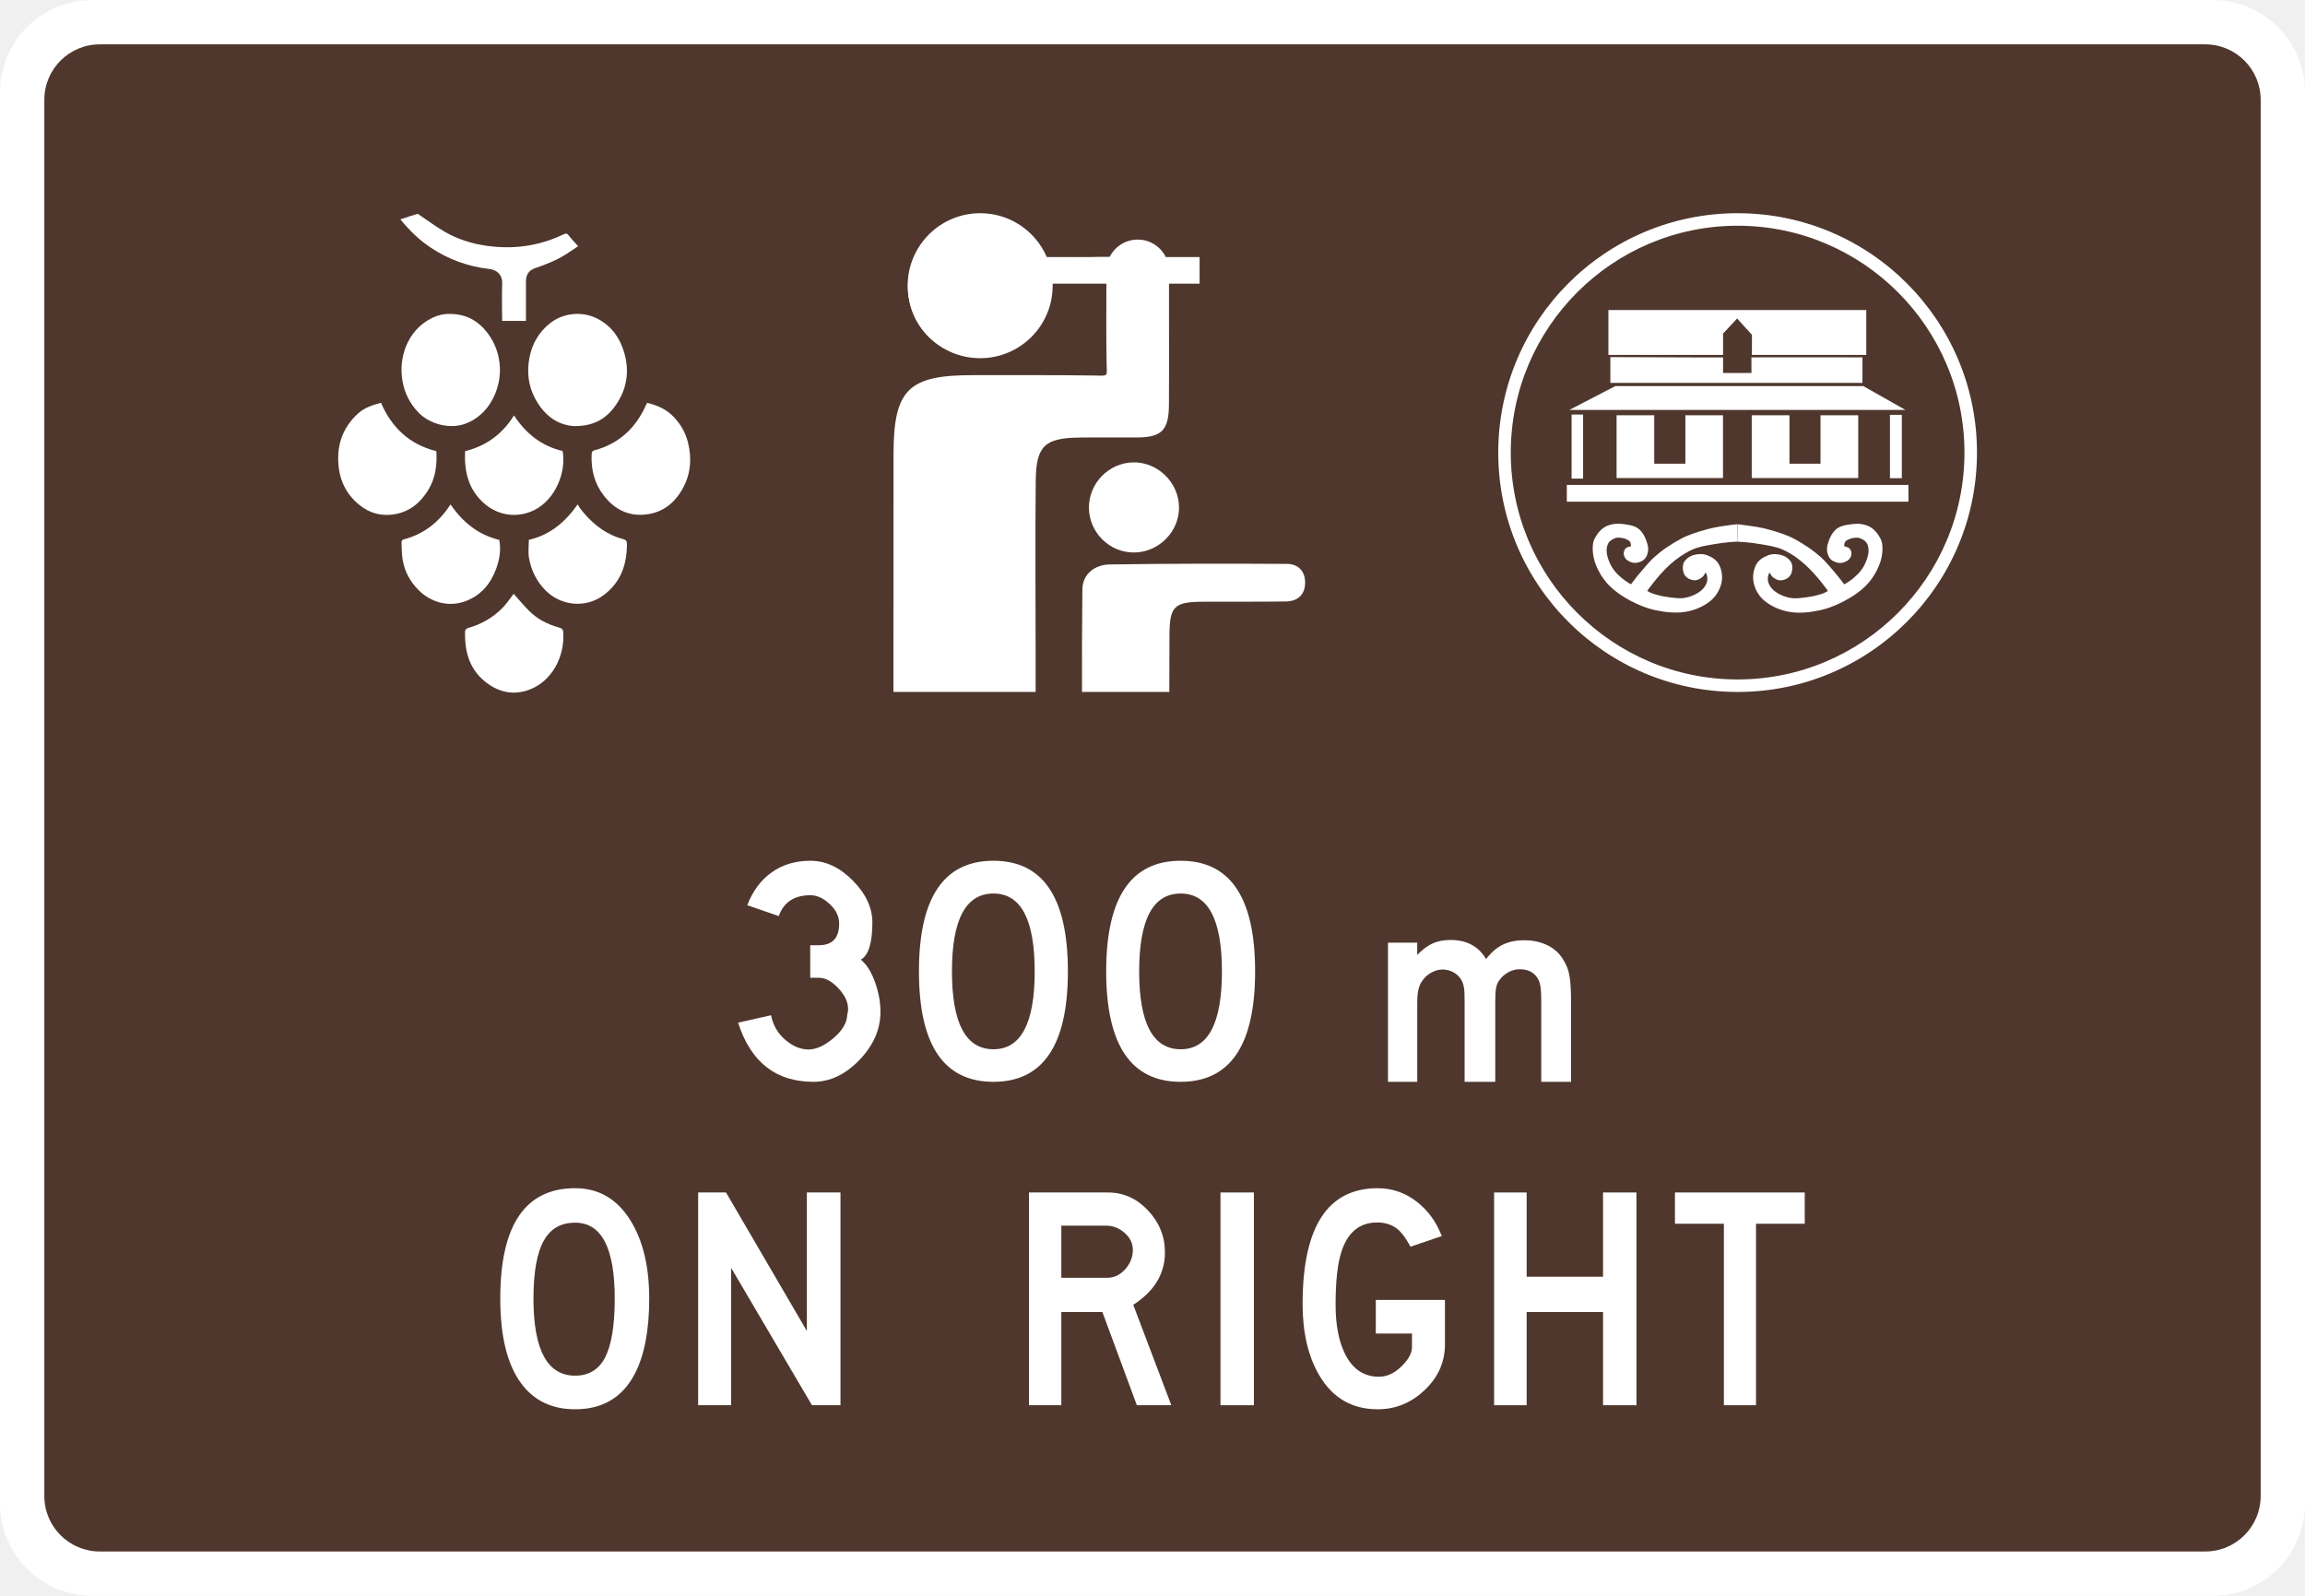
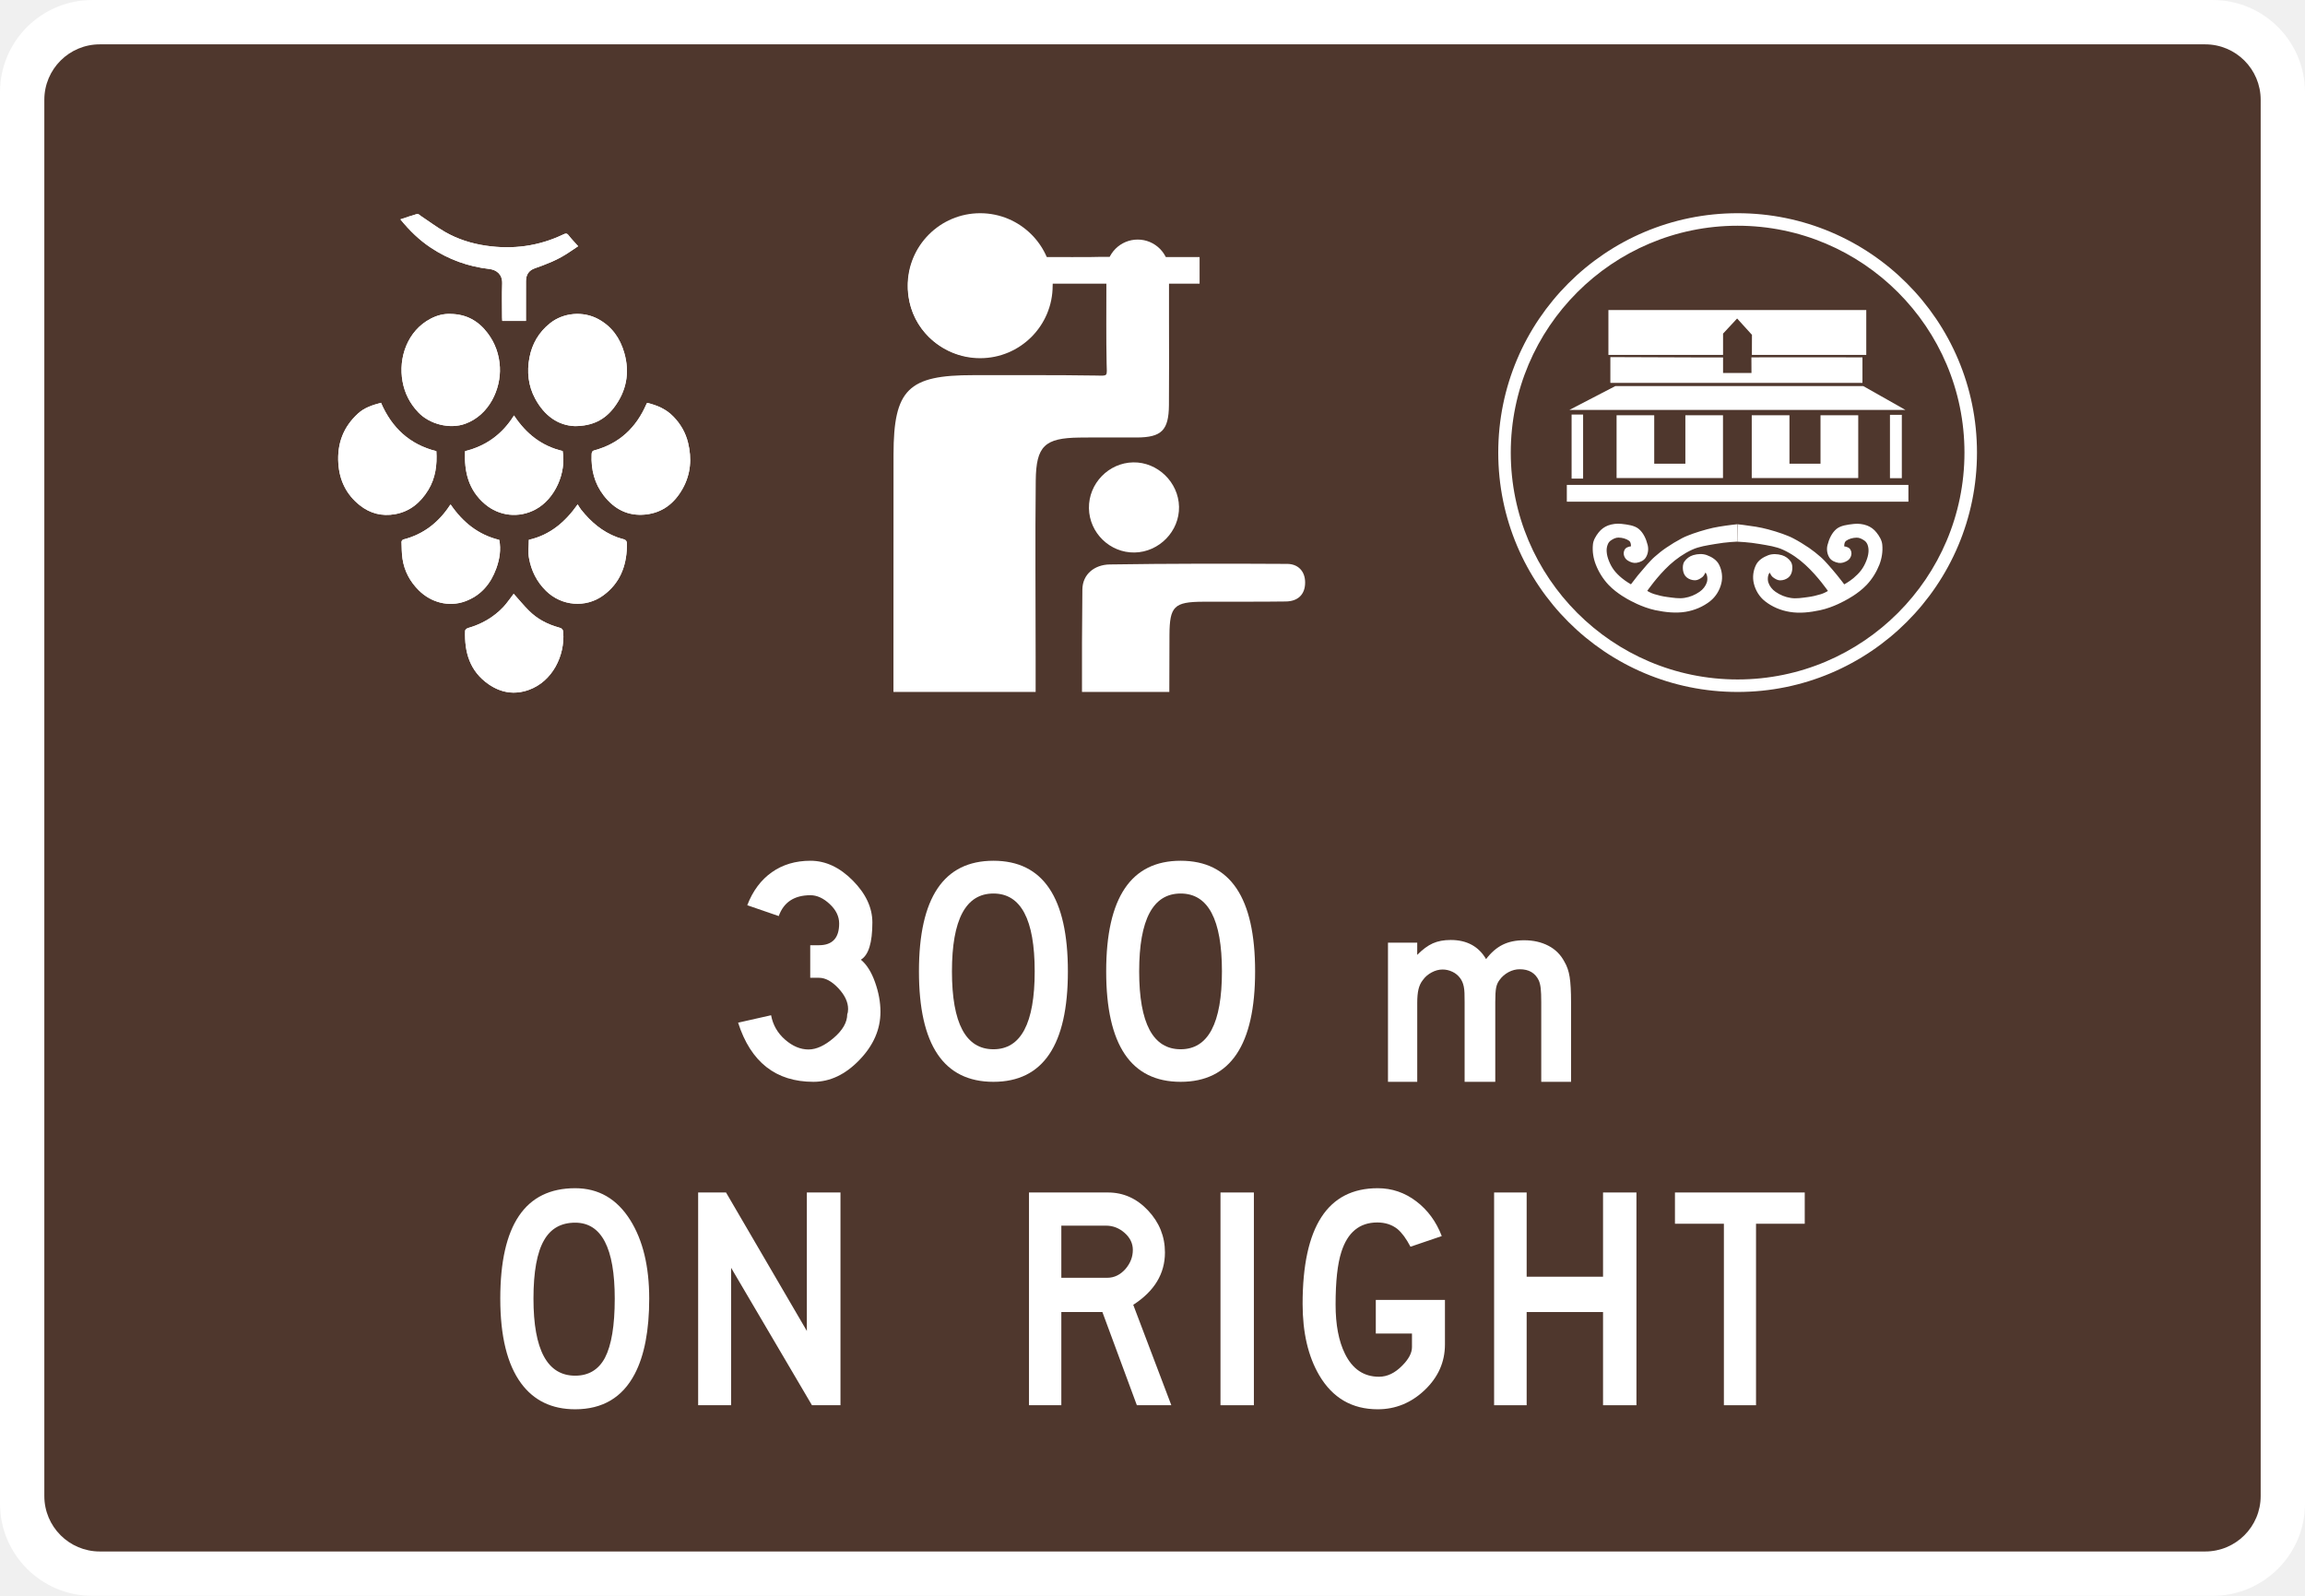
<svg xmlns="http://www.w3.org/2000/svg" version="1.1" width="45.86mm" height="31.75mm" viewBox="0 0 130 90">
  <g transform="scale(0.1)">
    <path fill="#ffffff" d="M1247.96 900L52.04 900C23.3 900 0 876.7 0 847.96L0 52.04C0 23.3 23.3 0 52.04 0L1247.96 0C1276.7 0 1300 23.3 1300 52.04L1300 847.96C1300 876.7 1276.7 900 1247.96 900" />
    <path fill="#4f372d" d="M1243.72 875L56.28 875C39 875 25 861 25 843.72L25 56.28C25 39 39 25 56.28 25L1243.72 25C1261 25 1275 39 1275 56.28L1275 843.72C1275 861 1261 875 1243.72 875" />
    <path fill="#ffffff" d="M869.25 610.12L869.25 565.12C869.25 561.78 869.15 559.2 868.94 557.36C868.73 555.54 868.36 554.05 867.84 552.9C865.84 548.72 862.28 546.63 857.15 546.63C854.95 546.63 852.82 547.17 850.78 548.27C848.74 549.37 847.03 550.86 845.68 552.74C844.73 553.99 844.11 555.46 843.79 557.13C843.47 558.8 843.32 561.47 843.32 565.12L843.32 610.12L826.03 610.12L826.03 565.12C826.03 563.14 826 561.44 825.96 560.03C825.9 558.62 825.77 557.42 825.56 556.43C825.35 555.43 825.09 554.57 824.77 553.84C824.46 553.11 824.04 552.37 823.51 551.64C822.36 550.08 820.89 548.87 819.11 548.04C817.33 547.2 815.5 546.78 813.61 546.78C811.52 546.78 809.45 547.33 807.41 548.43C805.36 549.53 803.71 550.96 802.46 552.74C801.3 554.2 800.49 555.93 800.02 557.92C799.54 559.9 799.31 562.46 799.31 565.6L799.31 610.12L782.81 610.12L782.81 531.62L799.31 531.62L799.29 538.53C802.33 535.46 805.26 533.29 808.09 532.02C810.92 530.76 814.28 530.12 818.16 530.12C827.28 530.12 833.93 533.72 838.13 540.91C840.95 537.21 844.06 534.51 847.45 532.82C850.85 531.13 854.9 530.28 859.59 530.28C864.71 530.28 869.25 531.3 873.22 533.34C877.2 535.39 880.21 538.4 882.31 542.38C883.76 544.79 884.76 547.67 885.28 551.03C885.8 554.38 886.06 559.1 886.06 565.17L886.06 610.12L869.25 610.12" />
    <path fill="#ffffff" d="M435.31 491.92C441.42 487.6 448.69 485.44 457.09 485.44C465.64 485.44 473.6 489.16 480.97 496.6C488.33 504.04 492.01 511.92 492.01 520.24C492.01 531.68 489.85 538.68 485.52 541.24C488.81 543.96 491.47 548.18 493.5 553.9C495.55 559.63 496.57 565.2 496.57 570.64C496.57 580.56 492.6 589.62 484.68 597.82C476.77 606.02 468.13 610.12 458.77 610.12C437.56 610.12 423.41 599 416.28 576.76L434.89 572.57C435.92 578.08 438.57 582.68 442.81 586.36C447.04 590.05 451.45 591.88 456 591.88C460.4 591.88 465.14 589.7 470.22 585.34C475.3 580.98 477.84 576.52 477.84 571.96C478.16 571.24 478.32 570.28 478.32 569.08C478.32 565.16 476.49 561.24 472.81 557.32C469.13 553.4 465.48 551.44 461.88 551.44L456.96 551.44L456.96 533.08L461.88 533.08C469.48 533.08 473.28 529 473.28 520.84C473.28 516.84 471.51 513.18 467.95 509.86C464.39 506.54 460.77 504.88 457.09 504.88C447.97 504.88 442.01 508.8 439.2 516.64L421.45 510.52C424.56 502.44 429.18 496.24 435.31 491.92" />
    <path fill="#ffffff" d="M583.56 547.84C583.56 518.56 575.8 503.92 560.29 503.92C544.69 503.92 536.89 518.56 536.89 547.84C536.89 577.12 544.69 591.76 560.29 591.76C575.8 591.76 583.56 577.12 583.56 547.84M518.28 547.84C518.28 506.24 532.28 485.44 560.29 485.44C588.29 485.44 602.28 506.24 602.28 547.84C602.28 589.36 588.29 610.12 560.29 610.12C532.28 610.12 518.28 589.36 518.28 547.84" />
    <path fill="#ffffff" d="M689.16 547.84C689.16 518.56 681.4 503.92 665.88 503.92C650.28 503.92 642.48 518.56 642.48 547.84C642.48 577.12 650.28 591.76 665.88 591.76C681.4 591.76 689.16 577.12 689.16 547.84M623.88 547.84C623.88 506.24 637.88 485.44 665.88 485.44C693.88 485.44 707.87 506.24 707.87 547.84C707.87 589.36 693.88 610.12 665.88 610.12C637.88 610.12 623.88 589.36 623.88 547.84" />
    <path fill="#ffffff" d="M341.19 765.76C344.86 758.72 346.71 747.6 346.71 732.4C346.71 703.84 339.27 689.56 324.39 689.56C316.47 689.56 310.63 692.84 306.87 699.41C302.87 706.28 300.87 717.29 300.87 732.4C300.87 761.36 308.71 775.85 324.39 775.85C331.99 775.85 337.59 772.48 341.19 765.76M293.91 780.16C286.07 769.52 282.15 753.6 282.15 732.4C282.15 690.88 296.23 670.12 324.39 670.12C337.59 670.12 347.95 676.12 355.47 688.12C362.59 699.48 366.15 714.24 366.15 732.4C366.15 750.32 363.43 764.48 357.99 774.88C351.03 788.16 339.83 794.8 324.39 794.8C311.27 794.8 301.11 789.92 293.91 780.16" />
    <path fill="#ffffff" d="M409.47 672.53L455.06 750.64L455.06 672.53L474.02 672.53L474.02 792.52L457.94 792.52L412.34 715.01L412.34 792.52L393.75 792.52L393.75 672.53L409.47 672.53" />
    <path fill="#ffffff" d="M598.58 720.64L624.5 720.64C628.42 720.64 631.86 718.96 634.82 715.6C637.54 712.4 638.91 708.84 638.91 704.92C638.91 701.25 637.36 698.04 634.28 695.32C631.2 692.6 627.7 691.24 623.79 691.24L598.58 691.24L598.58 720.64M624.86 672.53C633.58 672.53 641.12 675.9 647.48 682.66C653.84 689.43 657.02 697.32 657.02 706.36C657.02 718.36 651.06 728.2 639.14 735.88L660.62 792.52L641.18 792.52L621.74 739.96L598.58 739.96L598.58 792.52L580.34 792.52L580.34 672.53L624.86 672.53" />
    <path fill="#ffffff" d="M688.34 672.53L707.18 672.53L707.18 792.52L688.34 792.52L688.34 672.53" />
    <path fill="#ffffff" d="M788.18 693.16C785.06 690.68 781.26 689.44 776.78 689.44C766.78 689.44 760.02 695 756.5 706.12C754.34 712.84 753.26 722.72 753.26 735.76C753.26 747.12 755.02 756.36 758.54 763.49C762.78 772.12 769.18 776.45 777.74 776.45C782.38 776.45 786.74 774.37 790.82 770.2C794.5 766.52 796.34 763.04 796.34 759.76L796.34 752.08L775.94 752.08L775.94 733.12L814.94 733.12L814.94 758.2C814.94 768.12 811.14 776.7 803.54 783.94C795.93 791.18 787.1 794.8 777.02 794.8C762.54 794.8 751.54 788.41 744.02 775.6C737.78 764.97 734.66 751.56 734.66 735.4C734.66 691.89 748.77 670.12 777.02 670.12C785.02 670.12 792.26 672.58 798.74 677.5C805.22 682.42 810.02 688.96 813.14 697.12L795.5 703.12C793.1 698.56 790.66 695.24 788.18 693.16" />
    <path fill="#ffffff" d="M861.02 672.53L861.02 720.04L904.1 720.04L904.1 672.53L922.94 672.53L922.94 792.52L904.1 792.52L904.1 739.96L861.02 739.96L861.02 792.52L842.66 792.52L842.66 672.53L861.02 672.53" />
    <path fill="#ffffff" d="M1017.86 672.53L1017.86 690.16L990.38 690.16L990.38 792.52L972.26 792.52L972.26 690.16L944.66 690.16L944.66 672.53L1017.86 672.53" />
    <path fill="#ffffff" fill-rule="evenodd" d="M886.37 269.91L892.86 269.91L892.86 233.79L886.37 233.79L886.37 269.91" />
    <path fill="#ffffff" fill-rule="evenodd" d="M1065.92 269.68L1072.61 269.68L1072.61 233.95L1065.92 233.95L1065.92 269.68" />
    <path fill="#ffffff" fill-rule="evenodd" d="M883.68 282.93L1076.33 282.93L1076.33 273.47L883.68 273.47L883.68 282.93" />
    <path fill="#ffffff" fill-rule="evenodd" d="M885.12 231.18L1074.65 231.18L1050.87 217.73L911.04 217.73L885.12 231.18" />
    <path fill="#ffffff" fill-rule="evenodd" d="M987.97 269.6L1048.03 269.6L1048.03 234.19L1026.75 234.19L1026.75 261.51L1009.24 261.51L1009.24 234.19L987.97 234.19L987.97 269.6" />
    <path fill="#ffffff" fill-rule="evenodd" d="M911.74 269.6L971.75 269.6L971.75 234.19L950.53 234.19L950.53 261.51L932.97 261.51L932.97 234.19L911.74 234.19L911.74 269.6" />
    <path fill="#ffffff" fill-rule="evenodd" d="M919.84 308.11C919.84 308.11 917.61 308.3 916.63 309.51C915.89 310.41 915.58 311.75 915.85 312.99C916.13 314.24 916.9 315.46 918.04 316.12C919.56 317.1 921.36 317.68 923 317.41C925.16 317.06 927.19 316.08 928.2 314.43C929.46 312.44 929.88 309.87 929.29 307.45C928.4 303.84 926.8 300.4 924.18 298.25C921.75 296.3 918.12 295.87 914.48 295.44C911.9 295.17 909.28 295.48 906.94 296.34C904.86 297.12 903.03 298.49 901.66 300.21C899.98 302.36 898.57 304.66 898.38 307.21C898.02 310.96 898.61 314.83 900.02 318.43C901.66 322.61 904.08 326.52 907.17 329.8C912.06 334.96 918.82 338.37 918.82 338.37C918.82 338.37 925.9 342.47 933.52 344.11C939.19 345.28 945.01 345.95 950.57 345.05C955.69 344.23 960.57 342.16 964.56 338.99C967.69 336.49 969.88 332.89 970.82 329.02C971.68 325.5 971.17 321.63 969.53 318.43C968.23 315.88 965.58 314.13 962.65 313.07C960.26 312.2 957.52 312.33 954.98 313.07C952.94 313.66 951.15 314.99 949.98 316.7C949.08 318.04 948.97 319.84 949.2 321.6C949.43 323.16 950.09 324.64 951.23 325.58C952.52 326.67 954.28 327.26 956 327.26C957.37 327.26 958.74 326.48 959.95 325.58C961.24 324.64 961.79 322.81 961.86 322.88C962.76 323.82 963.31 326.28 962.65 328.4C961.98 330.5 960.49 332.42 958.54 333.75C956.04 335.51 953.07 336.73 949.98 337.2C946.89 337.7 943.61 337.11 940.28 336.68C937.78 336.37 935.36 335.78 932.93 335.04C930.9 334.42 929.03 333.24 929.03 333.24C929.03 333.24 934.61 325.07 941.69 318.54C945.49 315.1 949.71 312.13 954.32 310.02C958.27 308.18 962.76 307.6 967.26 306.81C973.55 305.68 980 305.44 980 305.44L979.92 295.63C979.92 295.63 974.76 296.15 969.68 297C967.3 297.39 964.95 297.9 962.65 298.53C960.02 299.23 957.41 300.05 954.82 300.95C952.72 301.73 950.57 302.51 948.57 303.57C945.52 305.18 942.55 306.97 939.69 308.93C937.39 310.49 935.2 312.25 933.13 314.09C931.6 315.42 930.28 316.94 928.91 318.43C927.15 320.42 925.43 322.45 923.75 324.48C921.75 326.99 919.84 329.53 919.84 329.53C919.84 329.53 917.06 328 914.68 326.01C913.03 324.64 911.51 323.16 910.26 321.51C909.09 319.95 908.15 318.19 907.44 316.39C906.78 314.75 906.27 312.99 906.16 311.27C906.04 309.91 906.19 308.5 906.7 307.21C907.05 306.19 907.72 305.29 908.58 304.75C909.91 303.84 911.36 303.15 912.84 303.18C914.99 303.22 917.14 303.81 918.74 304.94C920 305.8 919.84 308.11 919.84 308.11" />
    <path fill="#ffffff" fill-rule="evenodd" d="M1040.13 308.14C1040.13 308.14 1042.35 308.34 1043.33 309.55C1044.07 310.49 1044.39 311.82 1044.11 313.03C1043.84 314.32 1043.06 315.5 1041.93 316.2C1040.4 317.14 1038.6 317.72 1036.96 317.45C1034.85 317.1 1032.77 316.12 1031.76 314.48C1030.51 312.48 1030.08 309.91 1030.67 307.48C1031.56 303.92 1033.17 300.45 1035.79 298.29C1038.21 296.34 1041.84 295.91 1045.52 295.48C1048.06 295.2 1050.68 295.51 1053.02 296.38C1055.1 297.16 1056.93 298.53 1058.3 300.28C1059.99 302.4 1061.39 304.75 1061.59 307.24C1061.94 311 1061.35 314.87 1059.95 318.47C1058.3 322.65 1055.88 326.56 1052.79 329.84C1047.91 335 1041.14 338.4 1041.14 338.4C1041.14 338.4 1034.1 342.55 1026.48 344.15C1020.77 345.36 1014.95 346.03 1009.4 345.09C1004.28 344.27 999.39 342.19 995.4 339.03C992.28 336.56 990.08 332.97 989.15 329.06C988.29 325.54 988.79 321.67 990.44 318.47C991.73 315.92 994.42 314.21 997.31 313.11C999.7 312.25 1002.44 312.37 1004.98 313.11C1007.01 313.7 1008.81 315.03 1009.99 316.74C1010.88 318.08 1011 319.87 1010.76 321.63C1010.53 323.2 1009.87 324.68 1008.73 325.62C1007.45 326.71 1005.69 327.3 1003.96 327.3C1002.59 327.3 1001.23 326.52 1000.02 325.62C998.72 324.68 998.18 322.84 998.1 322.96C997.2 323.86 996.7 326.32 997.31 328.43C997.98 330.54 999.47 332.46 1001.42 333.79C1003.93 335.55 1006.89 336.76 1009.99 337.23C1013.08 337.74 1016.4 337.15 1019.68 336.73C1022.18 336.41 1024.61 335.82 1027.03 335.08C1029.06 334.46 1030.94 333.28 1030.94 333.28C1030.94 333.28 1025.35 325.11 1018.28 318.62C1014.52 315.14 1010.26 312.17 1005.65 310.06C1001.69 308.22 997.2 307.64 992.74 306.85C986.41 305.72 979.96 305.49 979.96 305.49L980.04 295.67C980.04 295.67 985.2 296.22 990.28 297.05C992.66 297.47 995.01 297.94 997.31 298.57C999.98 299.27 1002.56 300.09 1005.14 300.99C1007.25 301.77 1009.4 302.55 1011.39 303.61C1014.48 305.21 1017.41 307.05 1020.27 308.97C1022.58 310.57 1024.76 312.29 1026.83 314.13C1028.36 315.46 1029.73 316.98 1031.06 318.47C1032.86 320.46 1034.54 322.49 1036.21 324.52C1038.25 327.02 1040.13 329.56 1040.13 329.56C1040.13 329.56 1042.94 328.04 1045.33 326.05C1046.93 324.68 1048.45 323.23 1049.7 321.55C1050.87 319.99 1051.81 318.23 1052.52 316.43C1053.18 314.79 1053.69 313.07 1053.81 311.31C1053.92 309.94 1053.77 308.54 1053.3 307.24C1052.91 306.27 1052.28 305.33 1051.38 304.78C1050.06 303.88 1048.61 303.18 1047.12 303.22C1044.98 303.26 1042.82 303.84 1041.22 304.98C1039.97 305.84 1040.13 308.14 1040.13 308.14" />
    <path fill="#ffffff" fill-rule="evenodd" d="M988.09 200.14L1052.56 200.17L1052.56 174.84L907.13 174.84L907.13 200.17L971.75 200.17L971.79 199.87L971.79 188.14L979.72 179.61L988.09 188.83C988.09 192.63 988.09 196.38 988.05 200.14L988.09 200.14" />
    <path fill="#ffffff" fill-rule="evenodd" d="M996.15 201.51L987.78 201.54L987.82 210.34L971.79 210.34L971.79 201.58L959.67 201.58C942.55 201.54 925.39 201.46 908.23 201.39L908.23 215.93L1050.41 215.93L1050.41 201.54C1032.34 201.46 1014.25 201.51 996.15 201.51" />
    <path fill="#ffffff" d="M980 120.24C905.44 120.24 845 180.69 845 255.25C845 329.8 905.44 390.24 980 390.24C1054.56 390.24 1115 329.8 1115 255.25C1115 180.69 1054.56 120.24 980 120.24M980 127.3C1050.55 127.3 1107.94 184.7 1107.94 255.25C1107.94 325.79 1050.55 383.19 980 383.19C909.45 383.19 852.06 325.79 852.06 255.25C852.06 184.7 909.45 127.3 980 127.3" />
    <path fill="#ffffff" d="M676.56 144.96C676.56 150.73 676.56 154.68 676.56 159.96C675.58 160 660.35 159.91 659.31 159.96C659.31 167.08 659.31 173.94 659.31 180.8C659.31 196.69 659.42 212.59 659.27 228.49C659.14 242.7 655.09 246.67 641.12 246.73C630.3 246.78 619.49 246.62 608.68 246.77C589.23 247.04 584.36 251.47 584.15 271.09C583.79 304.16 584.09 337.23 584.09 370.3C584.09 377.87 584.09 382.69 584.09 390.24C557.1 390.24 531.16 390.24 503.9 390.24C503.9 386.67 503.9 384.57 503.9 381.19C503.91 339.53 503.88 297.87 503.94 256.21C504 219.63 512.22 211.51 548.95 211.57C570.89 211.6 596.18 211.44 618.12 211.79C625.13 211.89 624.29 212.57 624.12 204.81C623.83 190.9 623.99 174.43 623.99 159.96C623.27 159.96 593.95 159.96 593.53 159.96C592.76 163.85 592.2 167.75 591.27 171.39C586.55 189.91 570.41 202.02 551.18 201.59C532.64 201.17 516.65 188.04 512.95 170.18C509.06 151.43 518.08 132.99 535.08 124.96C551.79 117.05 572.26 121.08 583.18 136C588.06 142.67 582.14 144.88 589.65 144.96C596.32 145.03 614.93 144.96 614.93 144.96C620.95 144.74 631.41 144.96 631.41 144.96L648.77 144.96L676.56 144.96" />
    <path fill="#ffffff" d="M659.49 390.24C643.03 390.24 626.31 390.24 610.23 390.24C610.2 371.16 610.21 352.79 610.45 332.46C610.55 323.71 617.44 318.46 625.87 318.33C659.24 317.82 692.62 317.84 725.98 318.02C732.08 318.05 736.09 322.12 736.08 328.52C736.08 335.41 731.89 339.11 725.22 339.21C709.64 339.44 694.06 339.26 678.49 339.35C662.17 339.44 659.66 341.96 659.57 358.09C659.52 368.26 659.54 378.43 659.49 388.6L659.49 390.24" />
    <path fill="#ffffff" d="M639.91 311.59C626.01 311.84 614.38 300.56 614.15 286.62C613.93 272.72 625.22 261.01 639.1 260.76C652.86 260.51 664.69 271.96 664.96 285.8C665.24 299.56 653.79 311.35 639.91 311.59" />
    <path fill="#ffffff" d="M593.69 161.12C593.69 183.7 575.39 202 552.81 202C530.24 202 511.93 183.7 511.93 161.12C511.93 138.55 530.24 120.24 552.81 120.24C575.39 120.24 593.69 138.55 593.69 161.12" />
    <path fill="#ffffff" d="M659.31 152.76C659.31 143 651.4 135.1 641.65 135.1C631.9 135.1 623.99 143 623.99 152.76C623.99 162.51 631.9 170.42 641.65 170.42C651.4 170.42 659.31 162.51 659.31 152.76" />
    <path fill="#ffffff" fill-rule="evenodd" d="M324.15 240.31C334.19 240.29 341.05 236.65 346.14 230.04C353.29 220.74 355.34 210.26 352.07 198.93C349.69 190.69 345.08 184.1 337.34 179.92C328.81 175.32 317.74 176.27 310.17 182.33C303.92 187.34 300.09 193.88 298.62 201.63C297.08 209.66 297.9 217.54 301.85 224.86C306.95 234.3 314.59 239.92 324.15 240.31" />
    <path fill="#ffffff" fill-rule="evenodd" d="M254.21 177.05C250.15 176.85 246.4 177.89 242.86 179.74C229.83 186.55 224.55 201.69 227.05 215.23C228.28 221.89 231.21 227.59 235.94 232.57C242.3 239.26 253.68 242.15 262.35 239C275.97 234.06 282.56 219.34 281.93 207.06C281.57 200 279.31 193.54 274.98 187.82C269.74 180.89 262.92 177.18 254.21 177.05" />
    <path fill="#ffffff" fill-rule="evenodd" d="M364.98 227.21C364.78 227.55 364.63 227.76 364.53 228C358.79 241.19 349.3 250.19 335.21 253.98C333.84 254.35 333.72 255.23 333.67 256.32C333.3 264.83 335.26 272.7 340.54 279.5C346.47 287.15 354.19 291.2 364.06 290.17C373.73 289.16 380.48 283.73 385.06 275.48C389.58 267.33 390.24 258.62 388.05 249.67C386.66 243.97 383.82 239.06 379.69 234.84C375.63 230.68 370.61 228.54 364.98 227.21" />
    <path fill="#ffffff" fill-rule="evenodd" d="M214.88 227.16C210.12 228.44 205.63 229.85 202.02 233.12C193.64 240.71 190.08 250.17 190.83 261.39C191.47 270.99 195.35 278.92 202.88 284.92C208.7 289.57 215.41 291.29 222.78 289.98C231.25 288.47 237.21 283.41 241.55 276.3C245.65 269.57 246.57 262.13 246.1 254.45C230.99 250.65 220.97 241.24 214.88 227.16" />
    <path fill="#ffffff" fill-rule="evenodd" d="M298.26 304.44C298.26 307.99 297.77 311.47 298.36 314.76C299.63 321.84 302.72 328.1 307.97 333.24C316.7 341.81 330.34 343 340.21 335.8C349.46 329.05 353.25 319.56 353.56 308.48C353.68 304.54 353.46 304.54 349.7 303.52C349.14 303.36 348.57 303.19 348.02 302.98C339.66 299.86 333.17 294.29 327.71 287.4C327.01 286.52 326.46 285.5 325.79 284.47C318.8 294.39 310.24 301.73 298.26 304.44" />
    <path fill="#ffffff" fill-rule="evenodd" d="M262.29 254.44C261.76 266.02 264.21 276.39 273.5 284.28C281.52 291.09 292.62 292.38 302.1 287.26C313 281.39 319.46 266.76 317.33 254.35C305.48 251.58 296.64 244.56 289.89 234.3C283.34 244.82 274.21 251.48 262.29 254.44" />
    <path fill="#ffffff" fill-rule="evenodd" d="M254.15 284.53C254.01 284.68 253.86 284.81 253.75 284.97C247.38 294.65 238.83 301.37 227.45 304.27C227.02 304.38 226.44 305.12 226.45 305.55C226.55 308.75 226.54 311.99 227.01 315.15C228.06 322.16 231.31 328.14 236.37 333.1C243.07 339.68 253.06 342.53 262.34 339.12C271.19 335.87 276.74 329.29 279.87 320.65C281.75 315.46 282.67 310.05 281.58 304.49C269.69 301.6 260.97 294.5 254.15 284.53" />
    <path fill="#ffffff" fill-rule="evenodd" d="M289.7 334.87C289.26 335.48 288.68 336.33 288.04 337.14C286.67 338.89 285.39 340.74 283.87 342.34C278.34 348.19 271.58 352.02 263.85 354.23C263.23 354.41 262.34 355.19 262.32 355.72C261.88 367.87 264.98 378.56 275.55 385.88C282.49 390.68 290.06 391.97 298.14 389.11C311.64 384.31 318.58 369.79 317.67 356.65C317.55 354.8 316.72 354.3 315.2 353.88C308.71 352.11 302.88 349.04 298.13 344.23C295.21 341.28 292.56 338.06 289.7 334.87" />
    <path fill="#ffffff" fill-rule="evenodd" d="M296.63 180.99C296.63 180.12 296.63 179.47 296.63 178.81C296.63 172.06 296.61 165.3 296.64 158.54C296.65 154.94 298.24 152.5 301.6 151.32C307.73 149.18 313.77 146.85 319.29 143.36C321.57 141.92 323.79 140.36 326.07 138.84C324.09 136.61 322.24 134.73 320.65 132.66C319.69 131.41 318.94 131.62 317.73 132.2C303.84 138.85 289.26 140.79 274.05 138.55C265.92 137.35 258.2 134.91 251.1 130.86C246.28 128.1 241.81 124.74 237.18 121.66C236.6 121.27 235.85 120.5 235.39 120.63C232.23 121.52 229.13 122.61 225.83 123.7C231 130.07 236.58 135.46 243.15 139.8C253.11 146.36 264.03 150.32 275.9 151.68C280.12 152.17 283.41 154.76 283.23 159.95C283.01 166.31 283.17 172.68 283.18 179.04C283.18 179.67 283.25 180.3 283.28 180.99C287.76 180.99 292.07 180.99 296.63 180.99" />
+     <path fill="#ffffff" fill-rule="evenodd" d="M324.15 240.31C314.59 239.92 306.95 234.3 301.85 224.86C297.9 217.54 297.08 209.66 298.62 201.63C300.09 193.88 303.92 187.34 310.17 182.33C317.74 176.27 328.81 175.32 337.34 179.92C345.08 184.1 349.69 190.69 352.07 198.93C355.34 210.26 353.29 220.74 346.14 230.04C341.05 236.65 334.19 240.29 324.15 240.31" />
+     <path fill="#ffffff" fill-rule="evenodd" d="M254.21 177.05C262.92 177.18 269.74 180.89 274.98 187.82C279.31 193.54 281.57 200 281.93 207.06C282.56 219.34 275.97 234.06 262.35 239C253.68 242.15 242.3 239.26 235.94 232.57C231.21 227.59 228.28 221.89 227.05 215.23C224.55 201.69 229.83 186.55 242.86 179.74C246.4 177.89 250.15 176.85 254.21 177.05" />
+     <path fill="#ffffff" fill-rule="evenodd" d="M364.98 227.21C370.61 228.54 375.63 230.68 379.69 234.84C383.82 239.06 386.66 243.97 388.05 249.67C390.24 258.62 389.58 267.33 385.06 275.48C380.48 283.73 373.73 289.16 364.06 290.17C354.19 291.2 346.47 287.15 340.54 279.5C335.26 272.7 333.3 264.83 333.67 256.32C333.72 255.23 333.84 254.35 335.21 253.98C349.3 250.19 358.79 241.19 364.53 228C364.63 227.76 364.78 227.55 364.98 227.21" />
+     <path fill="#ffffff" fill-rule="evenodd" d="M214.88 227.16C220.97 241.24 230.99 250.65 246.1 254.45C246.57 262.13 245.65 269.57 241.55 276.3C237.21 283.41 231.25 288.47 222.78 289.98C215.41 291.29 208.7 289.57 202.88 284.92C195.35 278.92 191.47 270.99 190.83 261.39C190.08 250.17 193.64 240.71 202.02 233.12C205.63 229.85 210.12 228.44 214.88 227.16" />
+     <path fill="#ffffff" fill-rule="evenodd" d="M298.26 304.44C310.24 301.73 318.8 294.39 325.79 284.47C326.46 285.5 327.01 286.52 327.71 287.4C333.17 294.29 339.66 299.86 348.02 302.98C348.57 303.19 349.14 303.36 349.7 303.52C353.46 304.54 353.68 304.54 353.56 308.48C353.25 319.56 349.46 329.05 340.21 335.8C330.34 343 316.7 341.81 307.97 333.24C302.72 328.1 299.63 321.84 298.36 314.76C297.77 311.47 298.26 307.99 298.26 304.44" />
+     <path fill="#ffffff" fill-rule="evenodd" d="M262.29 254.44C274.21 251.48 283.34 244.82 289.89 234.3C296.64 244.56 305.48 251.58 317.33 254.35C319.46 266.76 313 281.39 302.1 287.26C292.62 292.38 281.52 291.09 273.5 284.28C264.21 276.39 261.76 266.02 262.29 254.44" />
+     <path fill="#ffffff" fill-rule="evenodd" d="M254.15 284.53C260.97 294.5 269.69 301.6 281.58 304.49C282.67 310.05 281.75 315.46 279.87 320.65C276.74 329.29 271.19 335.87 262.34 339.12C253.06 342.53 243.07 339.68 236.37 333.1C231.31 328.14 228.06 322.16 227.01 315.15C226.54 311.99 226.55 308.75 226.45 305.55C226.44 305.12 227.02 304.38 227.45 304.27C238.83 301.37 247.38 294.65 253.75 284.97C253.86 284.81 254.01 284.68 254.15 284.53" />
+     <path fill="#ffffff" fill-rule="evenodd" d="M289.7 334.87C292.56 338.06 295.21 341.28 298.13 344.23C302.88 349.04 308.71 352.11 315.2 353.88C316.72 354.3 317.55 354.8 317.67 356.65C318.58 369.79 311.64 384.31 298.14 389.11C290.06 391.97 282.49 390.68 275.55 385.88C264.98 378.56 261.88 367.87 262.32 355.72C262.34 355.19 263.23 354.41 263.85 354.23C271.58 352.02 278.34 348.19 283.87 342.34C285.39 340.74 286.67 338.89 288.04 337.14C288.68 336.33 289.26 335.48 289.7 334.87" />
+     <path fill="#ffffff" fill-rule="evenodd" d="M296.63 180.99C292.07 180.99 287.76 180.99 283.28 180.99C283.25 180.3 283.18 179.67 283.18 179.04C283.17 172.68 283.01 166.31 283.23 159.95C283.41 154.76 280.12 152.17 275.9 151.68C264.03 150.32 253.11 146.36 243.15 139.8C236.58 135.46 231 130.07 225.83 123.7C229.13 122.61 232.23 121.52 235.39 120.63C235.85 120.5 236.6 121.27 237.18 121.66C241.81 124.74 246.28 128.1 251.1 130.86C258.2 134.91 265.92 137.35 274.05 138.55C289.26 140.79 303.84 138.85 317.73 132.2C318.94 131.62 319.69 131.41 320.65 132.66C322.24 134.73 324.09 136.61 326.07 138.84C323.79 140.36 321.57 141.92 319.29 143.36C313.77 146.85 307.73 149.18 301.6 151.32C298.24 152.5 296.65 154.94 296.64 158.54C296.61 165.3 296.63 172.06 296.63 178.81C296.63 179.47 296.63 180.12 296.63 180.99" />
  </g>
</svg>
